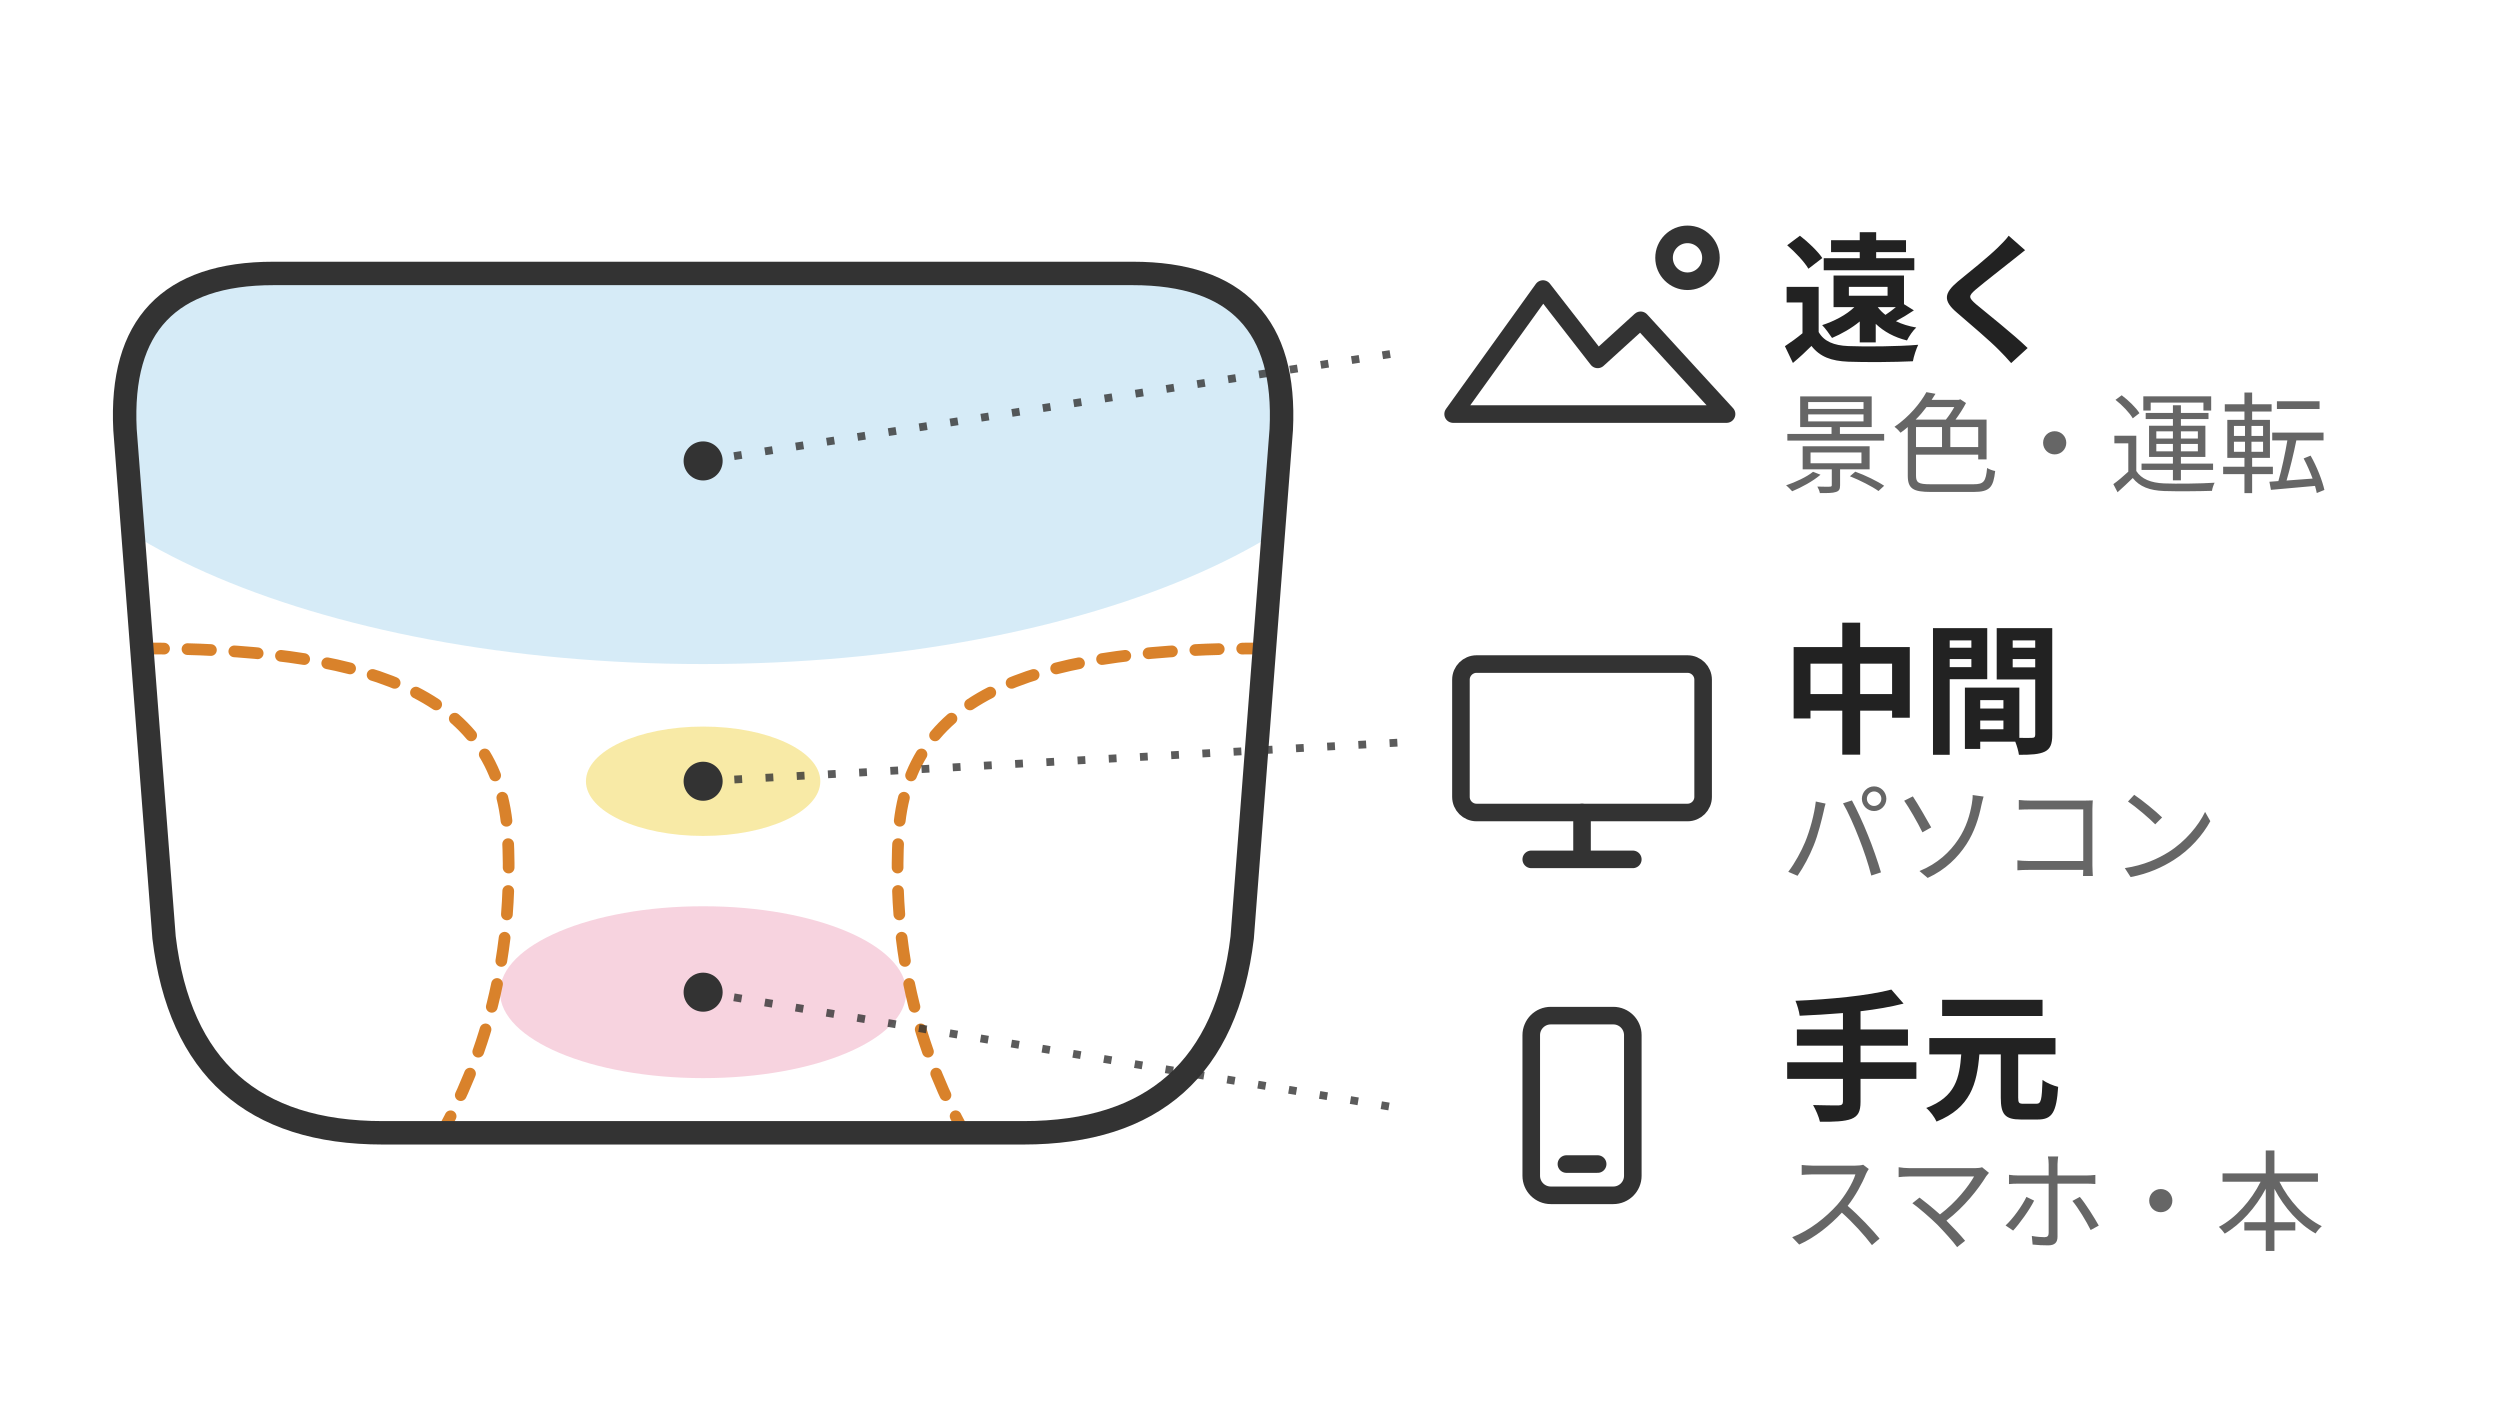
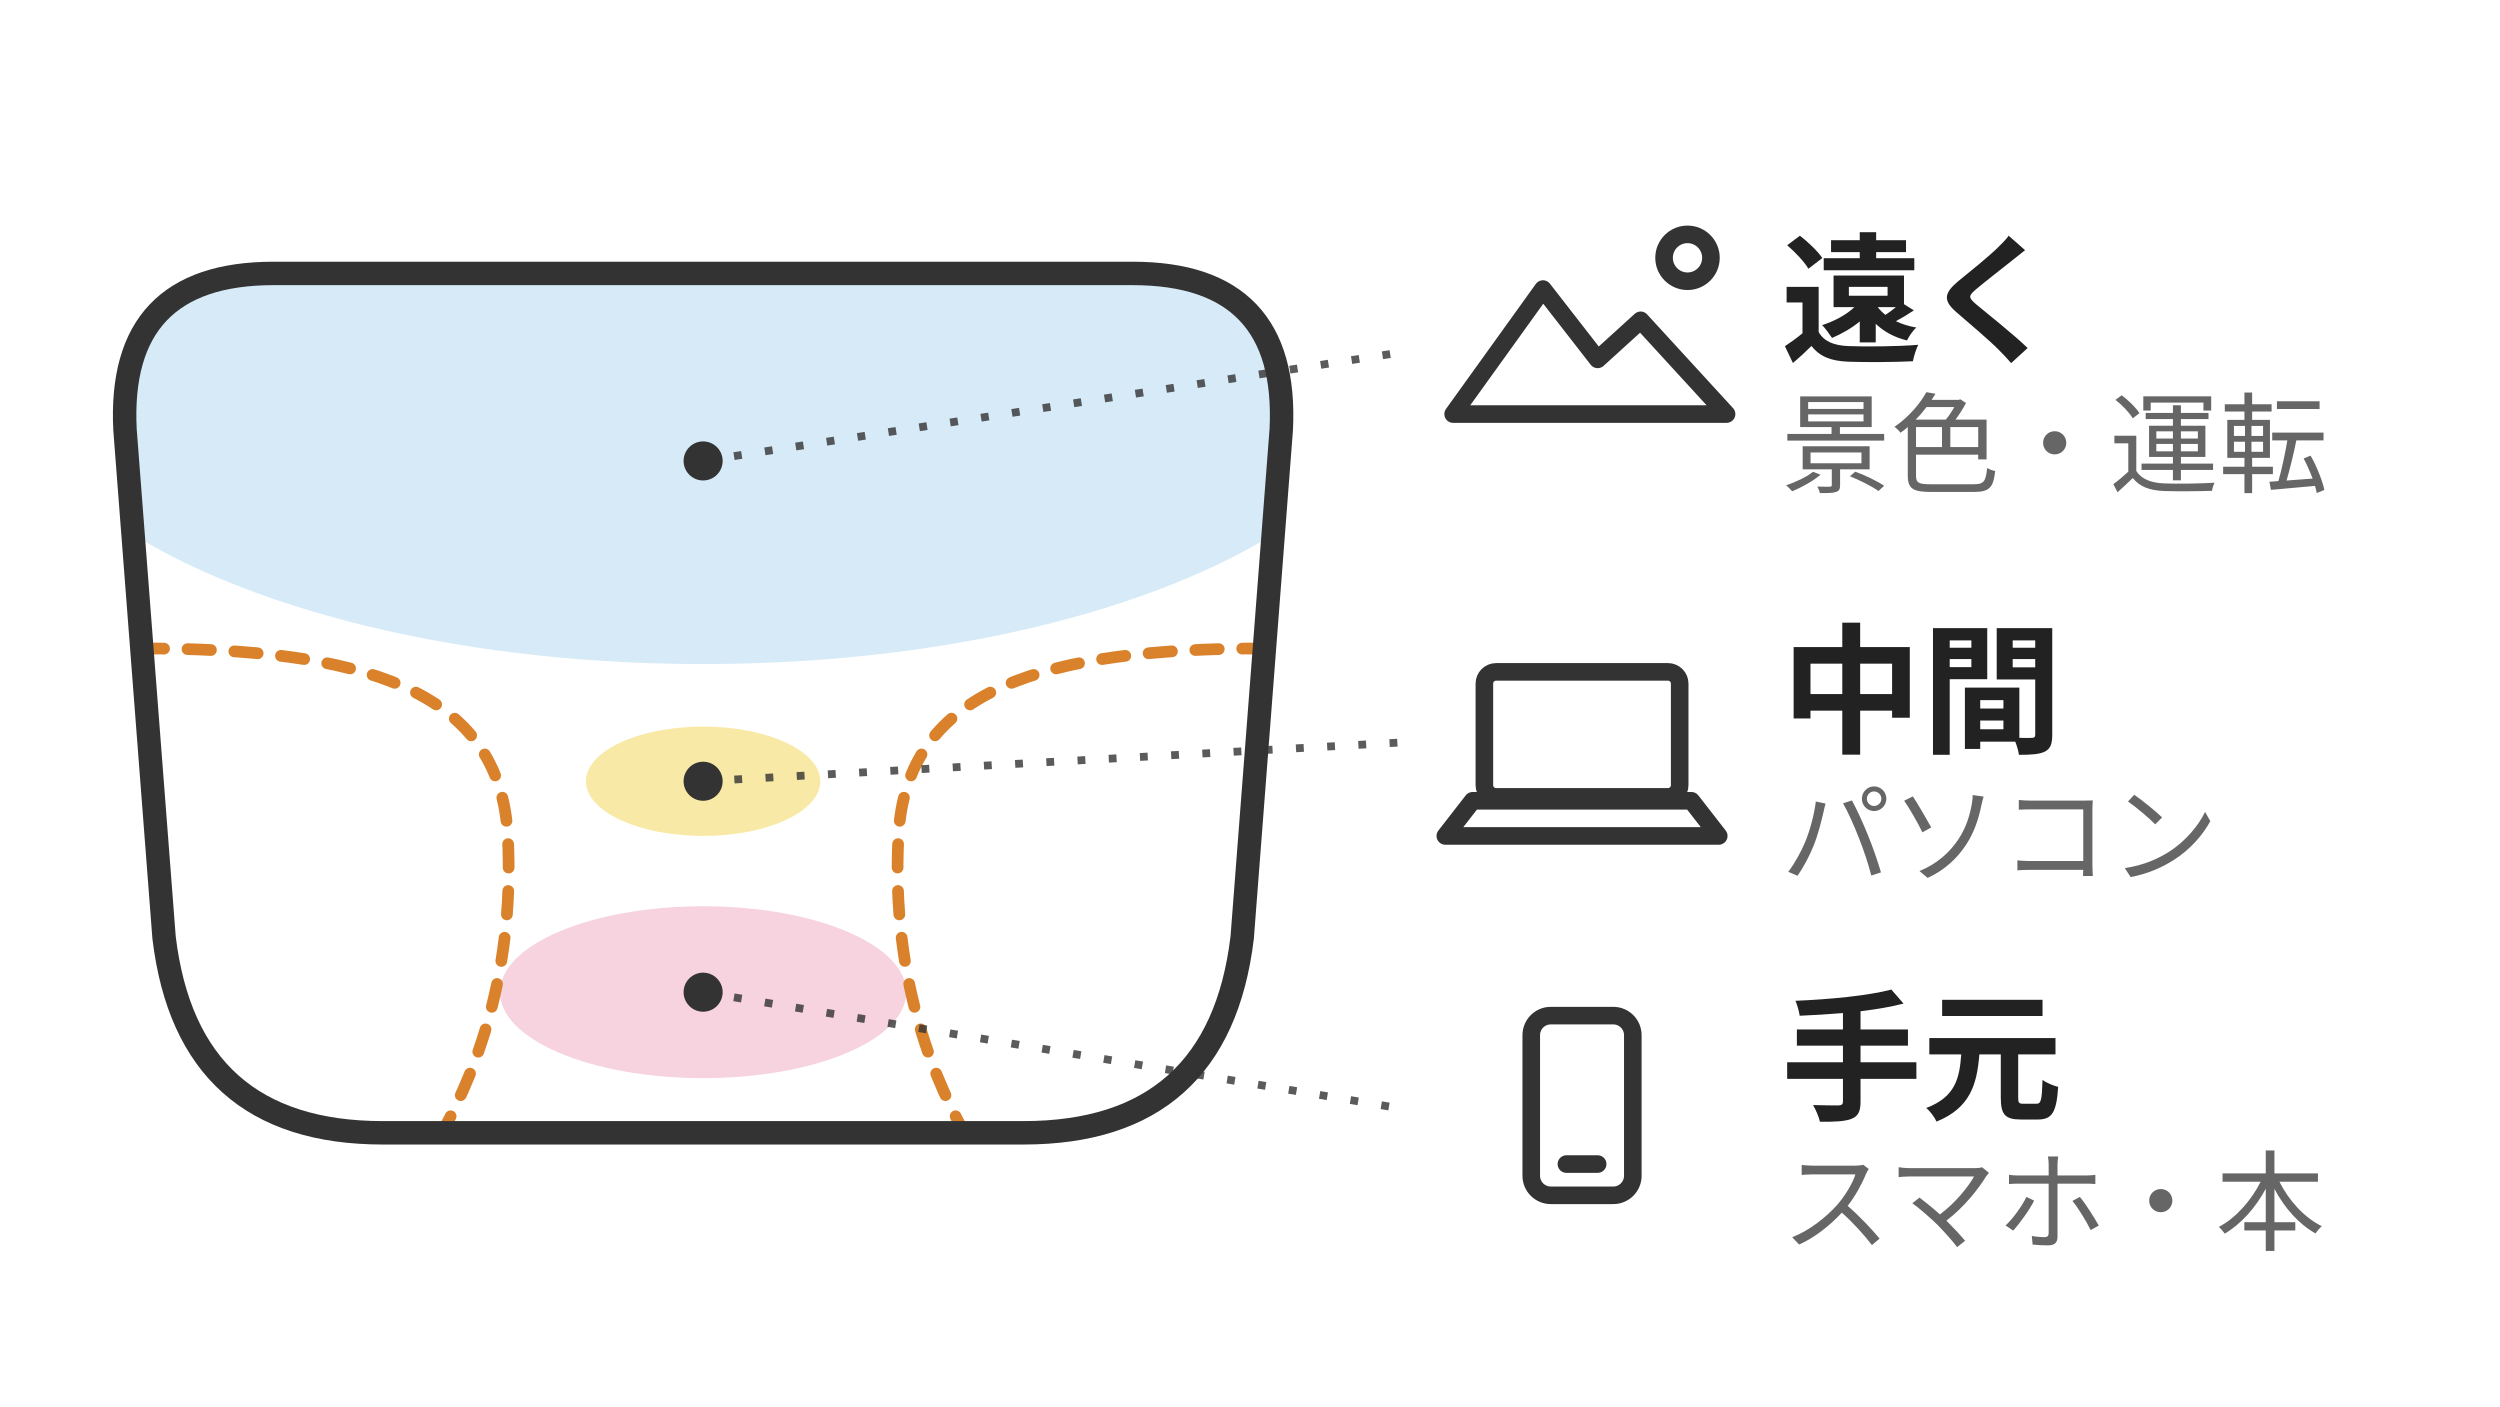
<svg xmlns="http://www.w3.org/2000/svg" width="640" height="360" viewBox="0 0 640 360">
  <defs>
    <clipPath id="l">
      <path d="M70,70 H290 Q330,70 328,110 L318,240 Q312,290 262,290 H98 Q48,290 42,240 L32,110 Q30,70 70,70 Z" />
    </clipPath>
  </defs>
  <g clip-path="url(#l)">
    <ellipse cx="180" cy="90" rx="180" ry="80" fill="#D6EBF7" />
    <ellipse cx="180" cy="200" rx="30" ry="14" fill="#F8EAA6" />
    <ellipse cx="180" cy="254" rx="52" ry="22" fill="#F7D3DF" />
  </g>
  <g fill="none" stroke="#D9822B" stroke-width="3" stroke-dasharray="6 6" stroke-linecap="round">
    <path d="M36,166 C92,166 128,176 130,214 S120,278 112,292" />
    <path d="M324,166 C268,166 232,176 230,214 S240,278 248,292" />
  </g>
  <path d="M70,70 H290 Q330,70 328,110 L318,240 Q312,290 262,290 H98 Q48,290 42,240 L32,110 Q30,70 70,70 Z" fill="none" stroke="#333333" stroke-width="6" stroke-linejoin="round" />
  <path d="M180,118 L360,90 M180,200 L360,190 M180,254 L360,284" fill="none" stroke="#333333" stroke-width="2" stroke-dasharray="2 6" stroke-opacity=".8" />
  <circle cx="180" cy="118" r="5" fill="#333333" />
  <circle cx="180" cy="200" r="5" fill="#333333" />
  <circle cx="180" cy="254" r="5" fill="#333333" />
  <g fill="none" stroke="#333333" stroke-width="4.5" stroke-linecap="round" stroke-linejoin="round">
    <path d="M372,106 L395,74 L409,92 L420,82 L442,106 Z" />
    <circle cx="432" cy="66" r="6" />
-     <rect x="374" y="170" width="62" height="38" rx="4" />
-     <path d="M405,208 V218 M392,220 H418" />
+     <rect x="380" y="172" width="50" height="32" rx="3" />
+     <path d="M370,214 H440 L433,205 H377 Z" />
    <rect x="392" y="260" width="26" height="46" rx="5" />
    <path d="M401,298 H409" />
  </g>
  <g font-family="'Noto Sans JP', sans-serif" font-weight="700">
    <text x="456" y="90" font-size="36" fill="#222222">遠く</text>
    <text x="456" y="124" font-size="28" fill="#666" font-weight="400">景色・運転</text>
    <text x="456" y="190" font-size="36" fill="#222222">中間</text>
    <text x="456" y="224" font-size="28" fill="#666" font-weight="400">パソコン</text>
    <text x="456" y="284" font-size="36" fill="#222222">手元</text>
    <text x="456" y="318" font-size="28" fill="#666" font-weight="400">スマホ・本</text>
  </g>
</svg>
